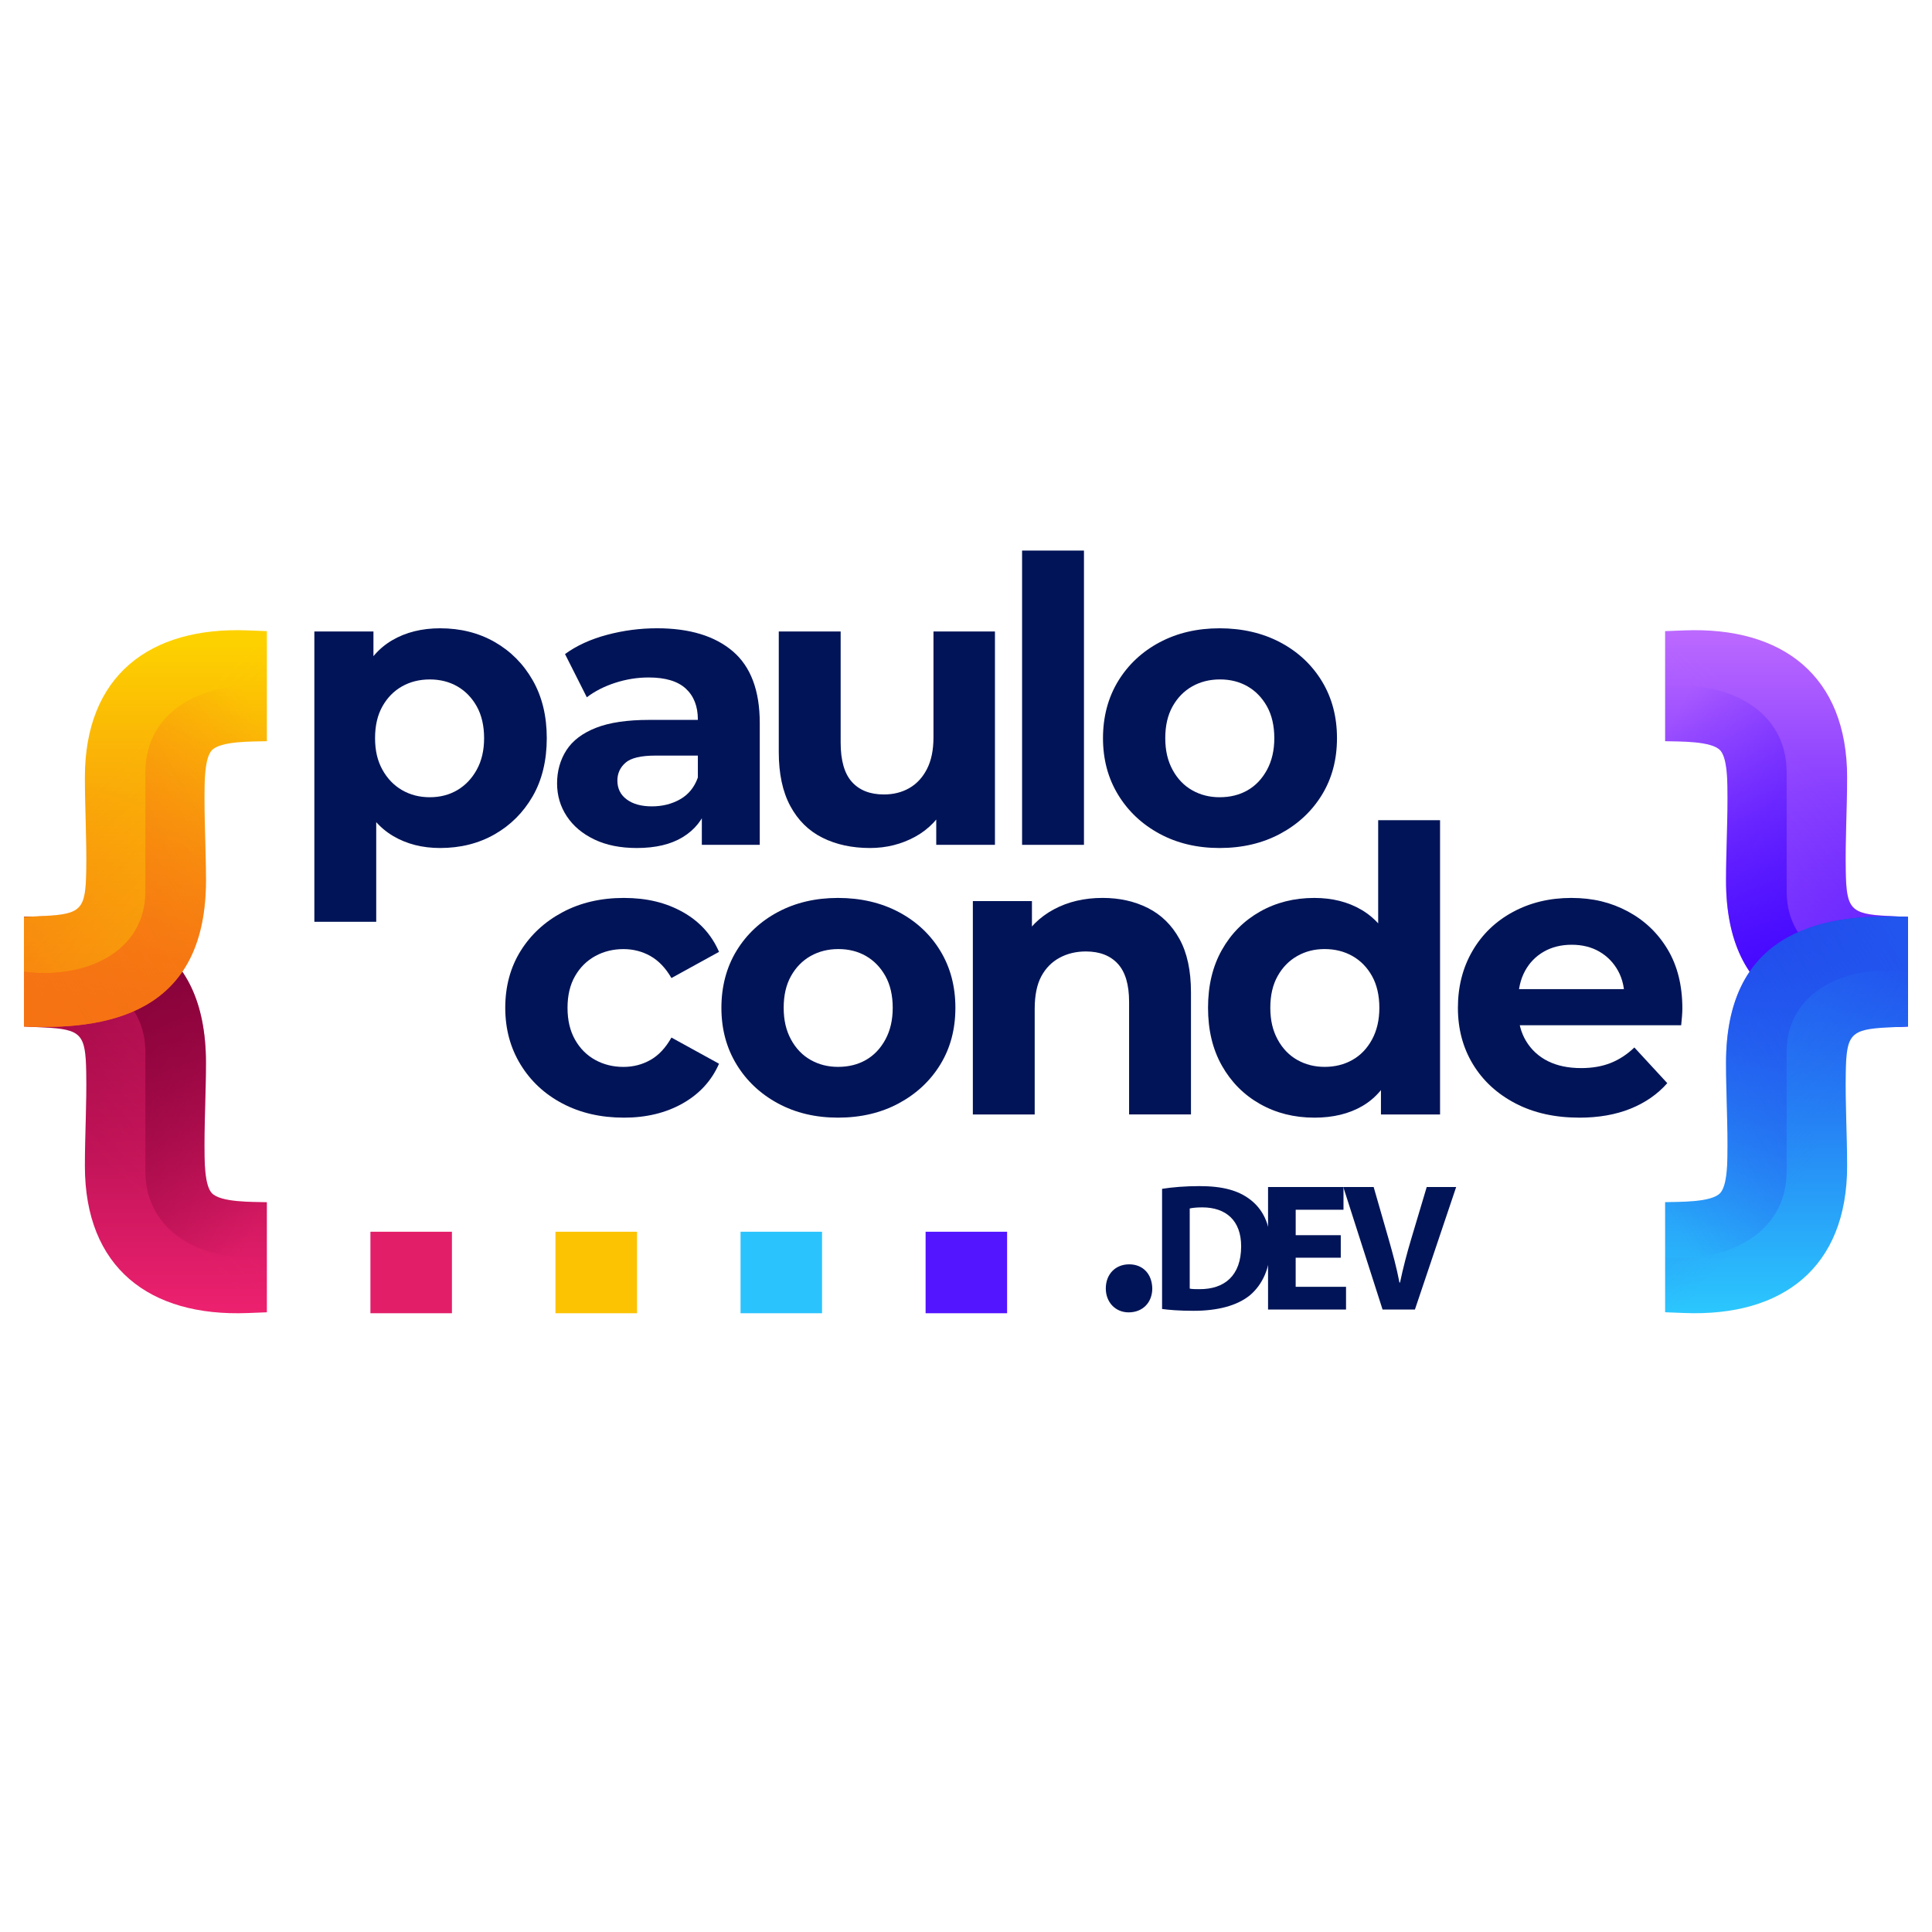
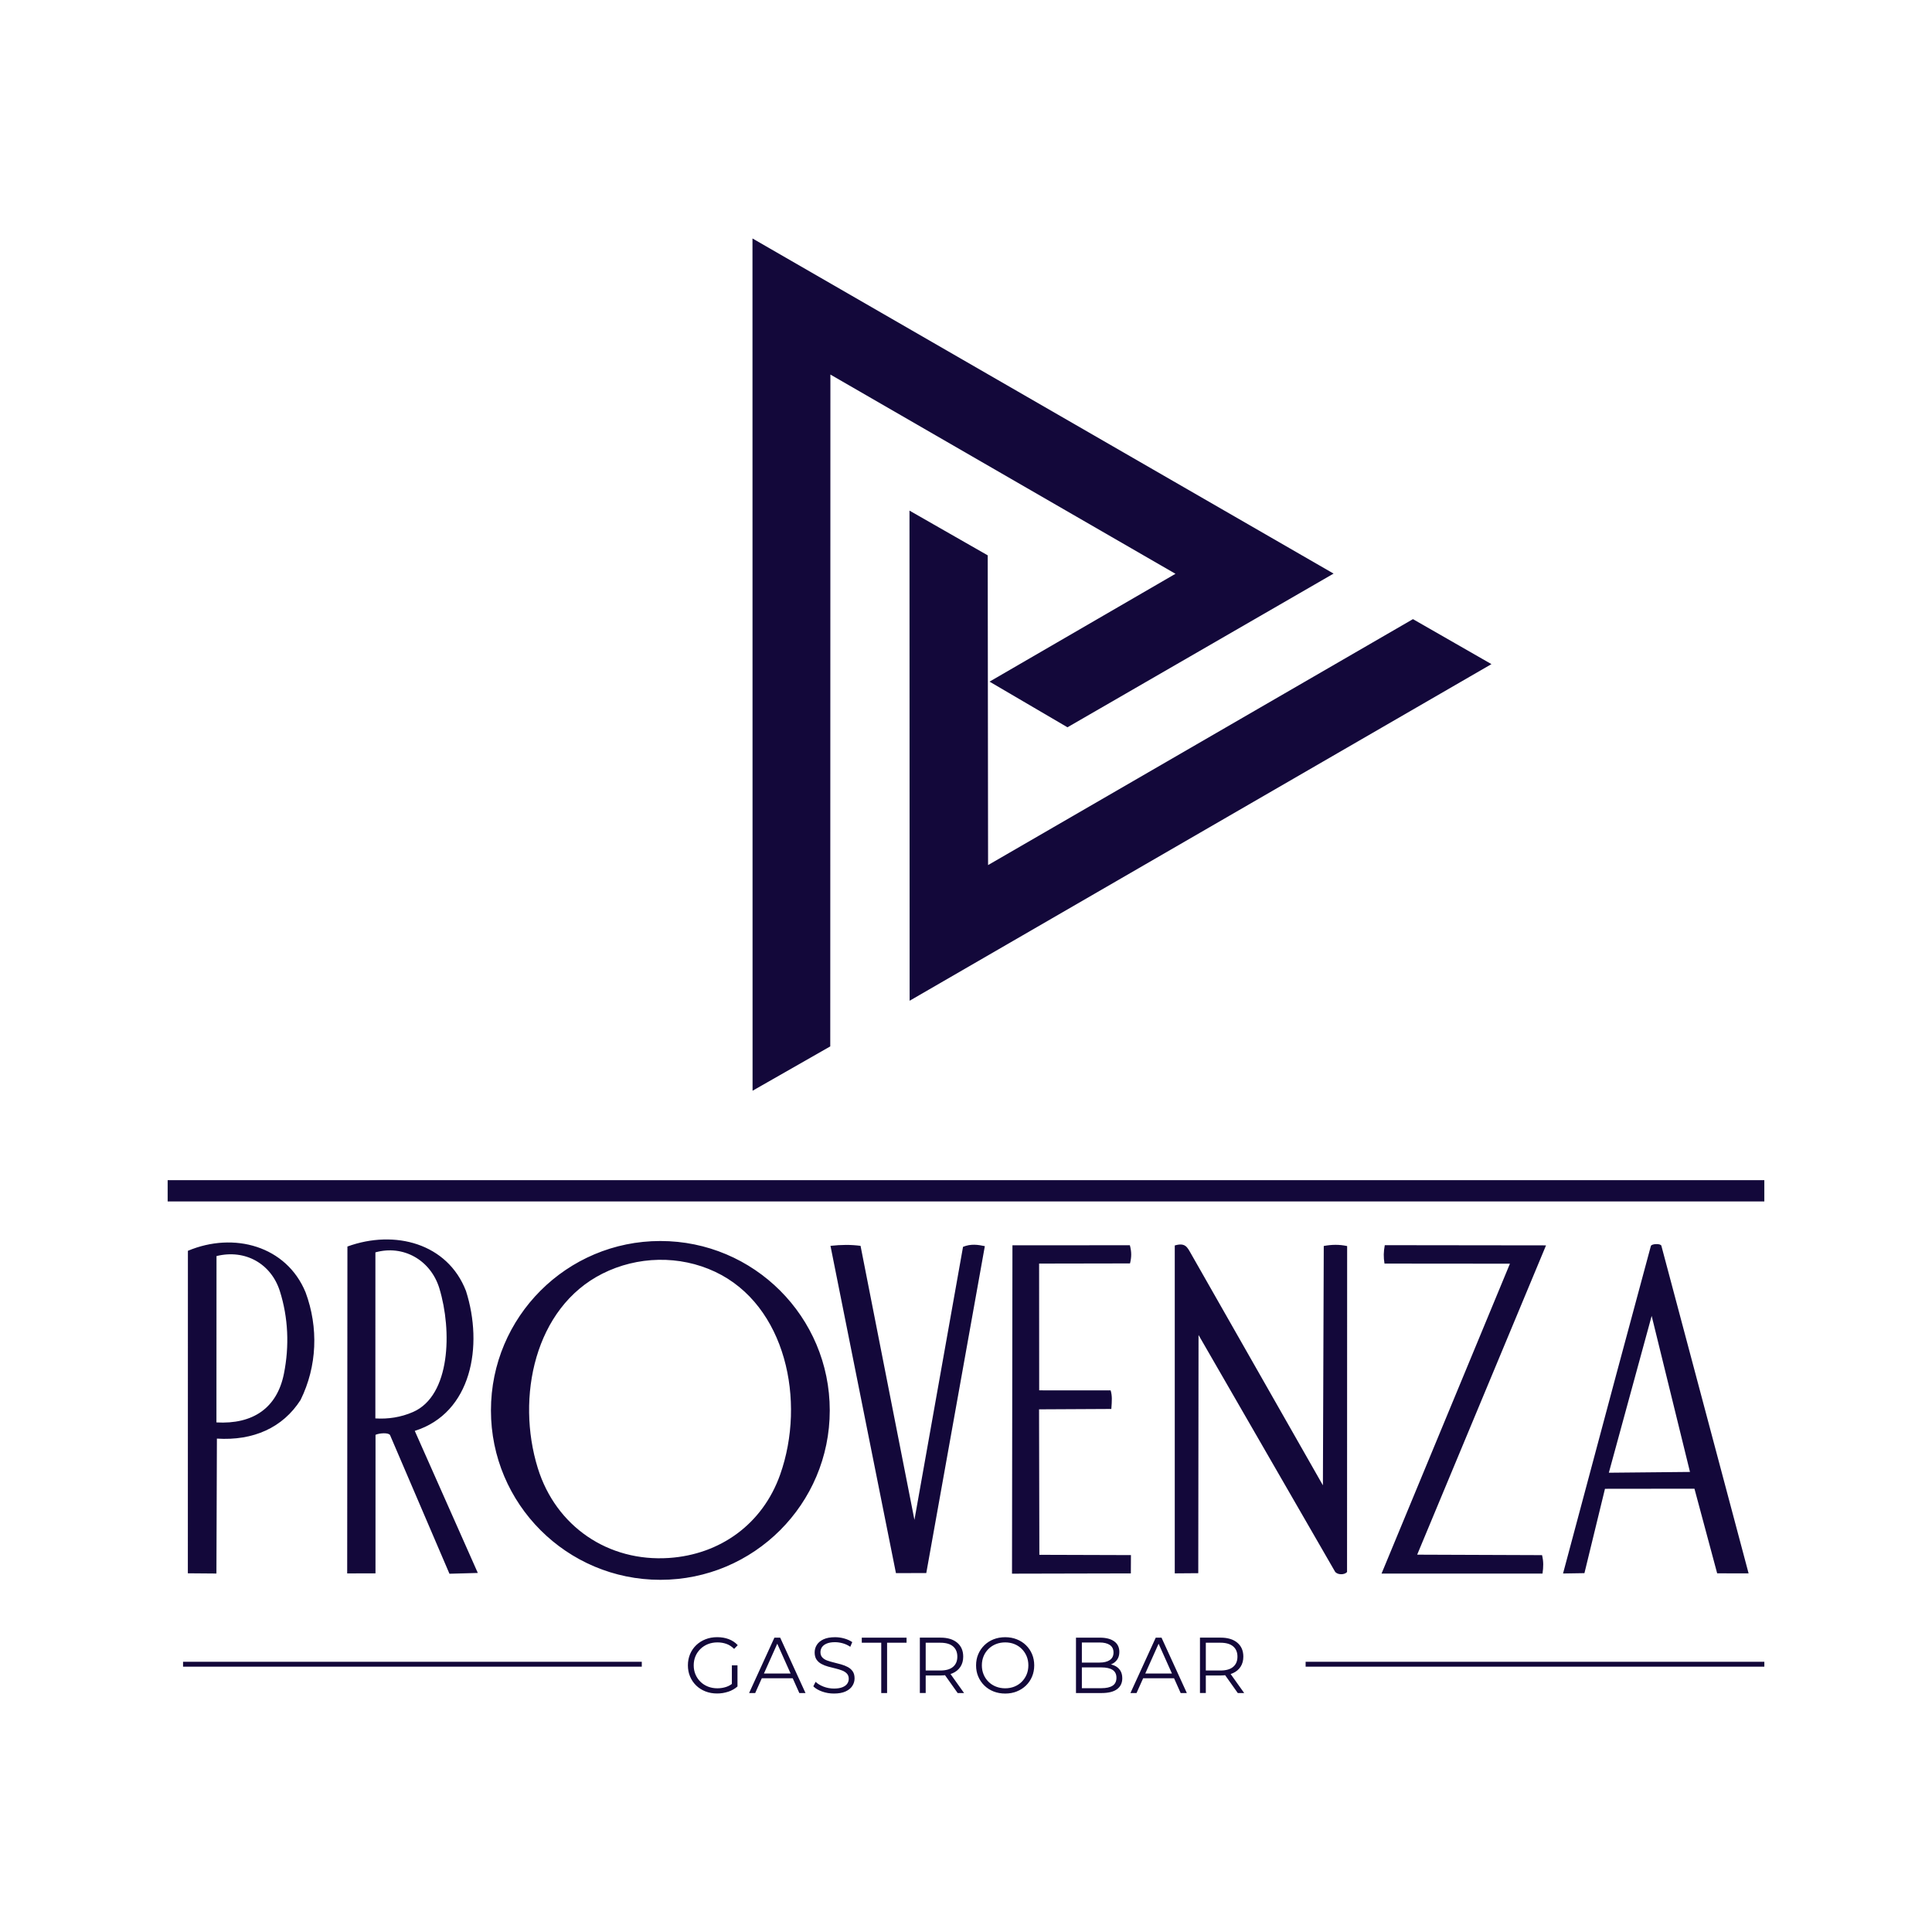
- <svg xmlns="http://www.w3.org/2000/svg" xmlns:xlink="http://www.w3.org/1999/xlink" id="Layer_1" data-name="Layer 1" viewBox="0 0 1080 1080">
+ <svg xmlns="http://www.w3.org/2000/svg" id="Layer_1" data-name="Layer 1" viewBox="0 0 1080 1080">
  <defs>
    <style>
      .cls-1 {
-         mask: url(#mask);
-       }
- 
-       .cls-2 {
-         fill: #f67313;
-       }
- 
-       .cls-2, .cls-3, .cls-4, .cls-5, .cls-6, .cls-7, .cls-8, .cls-9 {
-         fill-rule: evenodd;
-       }
- 
-       .cls-10 {
-         fill: #2bc3fd;
-       }
- 
-       .cls-11 {
-         fill: url(#linear-gradient-8);
-       }
- 
-       .cls-12 {
-         fill: url(#linear-gradient-7);
-       }
- 
-       .cls-13 {
-         fill: url(#linear-gradient-5);
-       }
- 
-       .cls-14 {
-         fill: url(#linear-gradient-6);
-       }
- 
-       .cls-15 {
-         fill: url(#linear-gradient-9);
-       }
- 
-       .cls-16 {
-         fill: url(#linear-gradient-4);
-       }
- 
-       .cls-17 {
-         fill: url(#linear-gradient-3);
-       }
- 
-       .cls-18 {
-         fill: url(#linear-gradient-2);
-       }
- 
-       .cls-19 {
-         fill: url(#linear-gradient);
-       }
- 
-       .cls-20 {
-         mask: url(#mask-2);
-       }
- 
-       .cls-21 {
-         mask: url(#mask-3);
-       }
- 
-       .cls-22 {
-         mask: url(#mask-4);
-       }
- 
-       .cls-23 {
-         mask: url(#mask-5);
-       }
- 
-       .cls-24 {
-         mask: url(#mask-7);
-       }
- 
-       .cls-25 {
-         mask: url(#mask-6);
-       }
- 
-       .cls-26 {
-         mask: url(#mask-1);
-       }
- 
-       .cls-3 {
-         fill: #830037;
-       }
- 
-       .cls-4 {
-         fill: #2684f5;
-       }
- 
-       .cls-27 {
-         clip-path: url(#clippath-1);
-       }
- 
-       .cls-28 {
-         clip-path: url(#clippath-3);
-       }
- 
-       .cls-29 {
-         clip-path: url(#clippath-2);
-       }
- 
-       .cls-30 {
-         fill: #fcc303;
-       }
- 
-       .cls-31 {
-         clip-rule: evenodd;
-         fill: none;
-       }
- 
-       .cls-32 {
-         fill: url(#linear-gradient-10);
-       }
- 
-       .cls-33 {
-         fill: url(#linear-gradient-11);
-       }
- 
-       .cls-34 {
-         fill: url(#linear-gradient-12);
-       }
- 
-       .cls-5 {
-         fill: #eb206e;
-       }
- 
-       .cls-35 {
-         fill: #e31e69;
-       }
- 
-       .cls-36 {
-         fill: #001457;
-       }
- 
-       .cls-6 {
-         fill: #25e;
-       }
- 
-       .cls-7 {
-         fill: #4004ff;
-       }
- 
-       .cls-8 {
-         fill: #b866ff;
-       }
- 
-       .cls-37 {
-         fill: #5314ff;
-       }
- 
-       .cls-38 {
-         clip-path: url(#clippath);
-       }
- 
-       .cls-9 {
-         fill: #fdd000;
+         fill: #13083a;
      }
    </style>
-     <clipPath id="clippath">
-       <path class="cls-31" d="M13.39,512.58v61.22l11.08.54c21.22,1.01,23.33,3.87,23.74,25.06.31,17.34-.76,34.99-.76,52.42,0,56.82,36.12,84.32,90.96,82.18l10.77-.42v-61.54c-7.82-.23-26.04.25-30.86-5.17-3.61-4.06-3.85-15.16-3.97-20.22-.31-17.33.78-34.99.78-52.42,0-69.46-47.42-84.28-101.74-81.65" />
-     </clipPath>
-     <linearGradient id="linear-gradient" x1="998.71" y1="586.36" x2="998.71" y2="366.56" gradientTransform="translate(1080 1100.66) rotate(-180)" gradientUnits="userSpaceOnUse">
-       <stop offset="0" stop-color="#820036" />
-       <stop offset="1" stop-color="#ed216f" />
-     </linearGradient>
-     <linearGradient id="linear-gradient-2" x1="740.9" y1="1001.93" x2="920.65" y2="822.18" gradientTransform="translate(983.99 1478.39) rotate(-180)" gradientUnits="userSpaceOnUse">
-       <stop offset="0" stop-color="#fff" />
-       <stop offset="1" stop-color="#000" />
-     </linearGradient>
-     <mask id="mask" x="13.39" y="542.42" width="135.79" height="191.69" maskUnits="userSpaceOnUse">
-       <rect class="cls-18" x="13.39" y="542.42" width="135.79" height="191.69" />
-     </mask>
-     <linearGradient id="linear-gradient-3" x1="993.4" y1="920.9" x2="821.92" y2="821.96" gradientTransform="translate(983.99 1476.31) rotate(-180)" xlink:href="#linear-gradient-2" />
-     <mask id="mask-1" x="13.39" y="512.29" width="135.79" height="190.9" maskUnits="userSpaceOnUse">
-       <rect class="cls-17" x="13.39" y="512.29" width="135.79" height="190.9" />
-     </mask>
-     <clipPath id="clippath-1">
-       <path class="cls-31" d="M13.39,573.8v-61.22l11.08-.54c21.22-1.01,23.33-3.88,23.74-25.05.31-17.34-.76-35-.76-52.42,0-56.83,36.12-84.33,90.96-82.18l10.77.42v61.53c-7.82.23-26.04-.25-30.86,5.17-3.61,4.05-3.85,15.16-3.97,20.2-.31,17.34.78,35,.78,52.42,0,69.47-47.42,84.29-101.74,81.65" />
-     </clipPath>
-     <linearGradient id="linear-gradient-4" x1="998.71" y1="526.59" x2="998.71" y2="742.19" gradientTransform="translate(1080 1100.66) rotate(-180)" gradientUnits="userSpaceOnUse">
-       <stop offset="0" stop-color="#f56b15" />
-       <stop offset="1" stop-color="#fdd100" />
-     </linearGradient>
-     <linearGradient id="linear-gradient-5" x1="740.86" y1="855.46" x2="920.61" y2="1035.06" gradientTransform="translate(983.99 1465.28) rotate(-180)" xlink:href="#linear-gradient-2" />
-     <mask id="mask-2" x="13.39" y="352.27" width="135.79" height="191.68" maskUnits="userSpaceOnUse">
-       <rect class="cls-13" x="13.39" y="352.27" width="135.79" height="191.68" />
-     </mask>
-     <linearGradient id="linear-gradient-6" x1="993.42" y1="936.44" x2="821.93" y2="1035.39" gradientTransform="translate(983.99 1467.41) rotate(-180)" xlink:href="#linear-gradient-2" />
-     <mask id="mask-3" x="13.39" y="383.18" width="135.79" height="190.91" maskUnits="userSpaceOnUse">
-       <rect class="cls-14" x="13.39" y="383.18" width="135.79" height="190.91" />
-     </mask>
-     <clipPath id="clippath-2">
-       <path class="cls-31" d="M1066.61,573.8v-61.22l-11.09-.54c-21.23-1.02-23.34-3.88-23.73-25.06-.33-17.34.77-35,.77-52.41,0-56.83-36.12-84.33-90.97-82.18l-10.78.42v61.53c7.81.23,26.05-.25,30.87,5.17,3.61,4.05,3.86,15.16,3.95,20.2.33,17.34-.77,35-.77,52.42,0,69.47,47.43,84.29,101.74,81.65" />
-     </clipPath>
-     <linearGradient id="linear-gradient-7" x1="81.29" y1="526.45" x2="81.29" y2="747.71" gradientTransform="translate(1080 1100.66) rotate(-180)" gradientUnits="userSpaceOnUse">
-       <stop offset="0" stop-color="#3a00ff" />
-       <stop offset="1" stop-color="#bc69ff" />
-     </linearGradient>
-     <linearGradient id="linear-gradient-8" x1="219.24" y1="855.45" x2="39.47" y2="1035.07" gradientTransform="translate(1056.09 1465.28) rotate(-180)" xlink:href="#linear-gradient-2" />
-     <mask id="mask-4" x="930.81" y="352.26" width="135.79" height="191.69" maskUnits="userSpaceOnUse">
-       <rect class="cls-11" x="930.81" y="352.26" width="135.79" height="191.68" />
-     </mask>
-     <linearGradient id="linear-gradient-9" x1="-33.32" y1="936.45" x2="138.18" y2="1035.4" gradientTransform="translate(1056.09 1467.41) rotate(-180)" xlink:href="#linear-gradient-2" />
-     <mask id="mask-5" x="930.81" y="383.17" width="135.79" height="190.91" maskUnits="userSpaceOnUse">
-       <rect class="cls-15" x="930.81" y="383.18" width="135.79" height="190.91" />
-     </mask>
-     <clipPath id="clippath-3">
-       <path class="cls-31" d="M1066.61,512.58v61.22l-11.09.53c-21.23,1.01-23.34,3.88-23.73,25.06-.33,17.34.77,35,.77,52.42,0,56.82-36.12,84.32-90.97,82.17l-10.78-.42v-61.55c7.81-.23,26.05.26,30.87-5.16,3.61-4.06,3.86-15.17,3.95-20.22.33-17.34-.77-34.99-.77-52.42,0-69.46,47.43-84.3,101.74-81.65" />
-     </clipPath>
-     <linearGradient id="linear-gradient-10" x1="81.29" y1="613.64" x2="81.29" y2="350.17" gradientTransform="translate(1080 1100.66) rotate(-180)" gradientUnits="userSpaceOnUse">
-       <stop offset="0" stop-color="#1e27e8" />
-       <stop offset="1" stop-color="#2cd2ff" />
-     </linearGradient>
-     <linearGradient id="linear-gradient-11" x1="-33.32" y1="920.91" x2="138.17" y2="821.96" gradientTransform="translate(1056.09 1476.31) rotate(-180)" xlink:href="#linear-gradient-2" />
-     <mask id="mask-6" x="930.81" y="512.28" width="135.79" height="190.91" maskUnits="userSpaceOnUse">
-       <rect class="cls-33" x="930.81" y="512.28" width="135.79" height="190.91" />
-     </mask>
-     <linearGradient id="linear-gradient-12" x1="219.19" y1="1001.93" x2="39.43" y2="822.18" gradientTransform="translate(1056.09 1478.39) rotate(-180)" xlink:href="#linear-gradient-2" />
-     <mask id="mask-7" x="930.81" y="542.42" width="135.79" height="191.69" maskUnits="userSpaceOnUse">
-       <rect class="cls-34" x="930.81" y="542.42" width="135.79" height="191.69" />
-     </mask>
  </defs>
-   <g>
-     <path class="cls-36" d="M175.73,515.28v-162.29h33.03v24.39l-.67,35.47,2.22,35.25v67.18h-34.59ZM246.01,474.04c-9.9,0-18.62-2.22-26.16-6.65-7.54-4.43-13.41-11.2-17.62-20.29s-6.32-20.58-6.32-34.47,2-25.57,5.99-34.59c3.99-9.01,9.79-15.74,17.4-20.17,7.61-4.43,16.52-6.65,26.72-6.65,11.38,0,21.54,2.55,30.48,7.65,8.94,5.1,16.04,12.23,21.28,21.39,5.24,9.17,7.87,19.95,7.87,32.37s-2.63,23.39-7.87,32.48c-5.25,9.09-12.34,16.18-21.28,21.28-8.94,5.1-19.1,7.65-30.48,7.65ZM240.25,445.66c5.76,0,10.9-1.33,15.41-3.99,4.51-2.66,8.13-6.46,10.86-11.42,2.73-4.95,4.1-10.83,4.1-17.62s-1.37-12.86-4.1-17.74c-2.74-4.88-6.36-8.61-10.86-11.2-4.51-2.58-9.64-3.88-15.41-3.88s-10.94,1.3-15.52,3.88c-4.58,2.59-8.24,6.32-10.97,11.2-2.74,4.88-4.1,10.79-4.1,17.74s1.36,12.67,4.1,17.62c2.73,4.95,6.39,8.76,10.97,11.42,4.58,2.66,9.75,3.99,15.52,3.99Z" />
-     <path class="cls-36" d="M355.97,474.04c-9.17,0-17.07-1.59-23.72-4.77-6.65-3.18-11.79-7.5-15.41-12.97-3.62-5.47-5.43-11.6-5.43-18.4s1.74-13.12,5.21-18.51c3.47-5.39,8.98-9.57,16.52-12.53,7.54-2.96,17.44-4.43,29.71-4.43h31.48v19.95h-27.93c-8.13,0-13.71,1.33-16.74,3.99-3.03,2.66-4.54,5.99-4.54,9.98,0,4.43,1.74,7.95,5.21,10.53,3.47,2.59,8.16,3.88,14.08,3.88s11.2-1.33,15.85-3.99c4.66-2.66,7.94-6.72,9.87-12.19l5.32,16.18c-2.52,7.39-7.09,13.12-13.75,17.18-6.65,4.07-15.22,6.1-25.72,6.1ZM392.33,472.27v-23.28l-2.22-5.1v-41.68c0-7.39-2.26-13.15-6.76-17.29-4.51-4.14-11.42-6.21-20.73-6.21-6.36,0-12.6,1-18.73,2.99-6.13,2-11.42,4.69-15.85,8.09l-12.19-24.17c6.5-4.73,14.33-8.31,23.5-10.75,9.16-2.44,18.47-3.66,27.93-3.66,18.18,0,32.29,4.29,42.35,12.86,10.05,8.57,15.08,21.95,15.08,40.13v68.06h-32.37Z" />
-     <path class="cls-36" d="M486.33,474.04c-10.05,0-18.92-1.92-26.6-5.76-7.69-3.84-13.67-9.75-17.96-17.74-4.29-7.98-6.43-18.03-6.43-30.15v-67.4h34.59v62.08c0,10.05,2.11,17.4,6.32,22.06,4.21,4.66,10.16,6.98,17.85,6.98,5.32,0,10.05-1.18,14.19-3.55,4.14-2.36,7.43-5.91,9.87-10.64,2.44-4.73,3.66-10.64,3.66-17.74v-59.19h34.36v119.28h-32.81v-33.03l5.99,9.75c-4.14,8.28-10.05,14.52-17.74,18.73-7.69,4.21-16.11,6.32-25.27,6.32Z" />
-     <path class="cls-36" d="M571.35,472.27v-164.5h34.59v164.5h-34.59Z" />
-     <path class="cls-36" d="M681.76,474.04c-12.56,0-23.76-2.66-33.59-7.98-9.83-5.32-17.55-12.6-23.17-21.84-5.62-9.24-8.42-19.77-8.42-31.59s2.81-22.58,8.42-31.81c5.62-9.23,13.34-16.48,23.17-21.73,9.83-5.24,21.02-7.87,33.59-7.87s24.02,2.63,33.92,7.87c9.9,5.25,17.66,12.49,23.28,21.73,5.62,9.24,8.42,19.84,8.42,31.81s-2.81,22.54-8.42,31.7c-5.62,9.17-13.38,16.41-23.28,21.73-9.9,5.32-21.21,7.98-33.92,7.98ZM681.76,445.66c5.91,0,11.12-1.29,15.63-3.88,4.51-2.58,8.13-6.39,10.86-11.42,2.73-5.02,4.1-10.94,4.1-17.74s-1.37-12.86-4.1-17.74c-2.74-4.88-6.36-8.61-10.86-11.2-4.51-2.58-9.64-3.88-15.41-3.88s-10.94,1.3-15.52,3.88c-4.58,2.59-8.24,6.32-10.97,11.2-2.74,4.88-4.1,10.79-4.1,17.74s1.36,12.71,4.1,17.74c2.73,5.03,6.39,8.83,10.97,11.42,4.58,2.59,9.68,3.88,15.3,3.88Z" />
-   </g>
-   <g>
-     <path class="cls-36" d="M348.73,624.77c-12.86,0-24.28-2.62-34.25-7.87-9.98-5.24-17.81-12.53-23.5-21.84-5.69-9.31-8.54-19.88-8.54-31.7s2.84-22.54,8.54-31.7c5.69-9.16,13.52-16.41,23.5-21.73s21.39-7.98,34.25-7.98,23.54,2.63,32.92,7.87c9.38,5.25,16.15,12.68,20.29,22.28l-26.6,14.63c-3.25-5.62-7.17-9.72-11.75-12.3-4.58-2.58-9.61-3.88-15.08-3.88-5.76,0-11.01,1.3-15.74,3.88-4.73,2.59-8.5,6.32-11.31,11.2-2.81,4.88-4.21,10.79-4.21,17.74s1.4,12.9,4.21,17.85c2.81,4.95,6.58,8.72,11.31,11.31,4.73,2.59,9.98,3.88,15.74,3.88,5.47,0,10.49-1.29,15.08-3.88,4.58-2.58,8.5-6.76,11.75-12.53l26.6,14.63c-4.14,9.46-10.9,16.85-20.29,22.17-9.39,5.32-20.36,7.98-32.92,7.98Z" />
-     <path class="cls-36" d="M468.45,624.77c-12.56,0-23.76-2.66-33.59-7.98-9.83-5.32-17.55-12.6-23.17-21.84-5.62-9.24-8.42-19.77-8.42-31.59s2.81-22.58,8.42-31.81c5.62-9.23,13.34-16.48,23.17-21.73,9.83-5.24,21.02-7.87,33.59-7.87s24.02,2.63,33.92,7.87c9.9,5.25,17.66,12.49,23.28,21.73,5.62,9.24,8.42,19.84,8.42,31.81s-2.81,22.54-8.42,31.7c-5.62,9.17-13.38,16.41-23.28,21.73-9.9,5.32-21.21,7.98-33.92,7.98ZM468.45,596.39c5.91,0,11.12-1.29,15.63-3.88,4.51-2.58,8.13-6.39,10.86-11.42,2.73-5.02,4.1-10.94,4.1-17.74s-1.37-12.86-4.1-17.74c-2.74-4.88-6.36-8.61-10.86-11.2-4.51-2.58-9.64-3.88-15.41-3.88s-10.94,1.3-15.52,3.88c-4.58,2.59-8.24,6.32-10.97,11.2-2.74,4.88-4.1,10.79-4.1,17.74s1.36,12.71,4.1,17.74c2.73,5.03,6.39,8.83,10.97,11.42,4.58,2.59,9.68,3.88,15.3,3.88Z" />
-     <path class="cls-36" d="M543.83,623v-119.28h33.03v33.03l-6.21-9.98c4.29-7.98,10.42-14.11,18.4-18.4,7.98-4.29,17.07-6.43,27.27-6.43,9.46,0,17.92,1.88,25.38,5.65,7.46,3.77,13.34,9.53,17.63,17.29,4.29,7.76,6.43,17.7,6.43,29.82v68.28h-34.59v-62.96c0-9.61-2.11-16.7-6.32-21.28-4.21-4.58-10.16-6.87-17.85-6.87-5.47,0-10.39,1.19-14.74,3.55-4.36,2.37-7.76,5.84-10.2,10.42-2.44,4.58-3.66,10.64-3.66,18.18v58.97h-34.59Z" />
-     <path class="cls-36" d="M734.71,624.77c-11.23,0-21.36-2.55-30.37-7.65-9.02-5.1-16.11-12.23-21.28-21.39-5.18-9.16-7.76-19.95-7.76-32.37s2.58-23.2,7.76-32.37c5.17-9.16,12.27-16.29,21.28-21.39,9.01-5.1,19.14-7.65,30.37-7.65,10.05,0,18.84,2.22,26.38,6.65,7.54,4.43,13.38,11.16,17.51,20.17,4.14,9.02,6.21,20.55,6.21,34.59s-2,25.42-5.99,34.59c-3.99,9.17-9.72,15.93-17.18,20.29-7.46,4.36-16.44,6.54-26.94,6.54ZM740.48,596.39c5.76,0,10.94-1.29,15.52-3.88,4.58-2.58,8.24-6.39,10.97-11.42,2.73-5.02,4.1-10.94,4.1-17.74s-1.37-12.86-4.1-17.74c-2.74-4.88-6.39-8.61-10.97-11.2-4.58-2.58-9.75-3.88-15.52-3.88s-10.72,1.3-15.3,3.88c-4.58,2.59-8.24,6.32-10.97,11.2-2.74,4.88-4.1,10.79-4.1,17.74s1.36,12.71,4.1,17.74c2.73,5.03,6.39,8.83,10.97,11.42,4.58,2.59,9.68,3.88,15.3,3.88ZM771.96,623v-24.39l.67-35.47-2.22-35.25v-69.39h34.59v164.5h-33.03Z" />
-     <path class="cls-36" d="M882.81,624.77c-13.6,0-25.5-2.66-35.69-7.98s-18.11-12.6-23.72-21.84c-5.62-9.24-8.42-19.77-8.42-31.59s2.7-22.39,8.09-31.7c5.39-9.31,12.93-16.59,22.61-21.84,9.68-5.24,20.58-7.87,32.7-7.87s22.21,2.52,31.59,7.54c9.38,5.03,16.81,12.12,22.28,21.28,5.47,9.17,8.2,20.17,8.2,33.03,0,1.33-.08,2.85-.22,4.54-.15,1.7-.3,3.29-.44,4.77h-96.88v-20.17h78.7l-13.52,5.99c.15-6.21-1.04-11.6-3.55-16.18-2.52-4.58-5.99-8.17-10.42-10.75-4.43-2.58-9.61-3.88-15.52-3.88s-11.12,1.3-15.63,3.88c-4.51,2.59-8.02,6.21-10.53,10.86-2.51,4.66-3.77,10.16-3.77,16.52v5.32c0,6.65,1.48,12.42,4.43,17.29,2.96,4.88,7.02,8.61,12.19,11.2,5.17,2.59,11.38,3.88,18.62,3.88,6.21,0,11.71-.96,16.52-2.88,4.8-1.92,9.2-4.8,13.19-8.65l18.4,19.95c-5.47,6.21-12.34,10.97-20.62,14.3-8.28,3.33-17.81,4.99-28.6,4.99Z" />
-   </g>
-   <g class="cls-38">
-     <rect class="cls-19" x="13.39" y="509.94" width="135.79" height="226.19" />
-   </g>
-   <g class="cls-1">
-     <path class="cls-5" d="M13.39,543.19c33.49-4.46,67.88,10.51,67.88,44.77v66.73c0,35.56,34.3,51.29,67.91,48.1v30.77l-10.77.42c-54.85,2.15-90.96-25.35-90.96-82.18,0-17.43,1.08-35.07.76-52.42-.41-21.19-2.52-24.05-23.74-25.06l-11.08-.54v-30.61Z" />
-   </g>
-   <g class="cls-26">
-     <path class="cls-3" d="M13.39,512.58v30.61c33.49-4.46,67.88,10.51,67.88,44.77v66.73c0,35.56,34.3,51.29,67.91,48.1v-30.77c-7.82-.23-26.04.25-30.86-5.17-3.61-4.06-3.85-15.16-3.97-20.22-.31-17.33.78-34.99.78-52.42,0-69.46-47.42-84.28-101.74-81.65" />
-   </g>
-   <g class="cls-27">
-     <rect class="cls-16" x="13.39" y="350.23" width="135.79" height="226.2" />
-   </g>
-   <g class="cls-20">
-     <path class="cls-9" d="M13.39,543.18c33.49,4.46,67.88-10.51,67.88-44.77v-66.73c0-35.55,34.3-51.28,67.91-48.09v-30.77l-10.77-.42c-54.85-2.15-90.96,25.35-90.96,82.18,0,17.43,1.08,35.08.76,52.42-.41,21.17-2.52,24.04-23.74,25.05l-11.08.54v30.6Z" />
-   </g>
-   <g class="cls-21">
-     <path class="cls-2" d="M13.39,573.8v-30.62c33.49,4.46,67.88-10.51,67.88-44.77v-66.73c0-35.55,34.3-51.28,67.91-48.09v30.76c-7.82.23-26.04-.25-30.86,5.17-3.61,4.05-3.85,15.16-3.97,20.2-.31,17.34.78,35,.78,52.42,0,69.47-47.42,84.29-101.74,81.65" />
-   </g>
-   <g class="cls-29">
-     <rect class="cls-12" x="930.81" y="350.23" width="135.79" height="226.2" />
-   </g>
-   <g class="cls-22">
-     <path class="cls-8" d="M1066.61,543.18c-33.49,4.46-67.87-10.51-67.87-44.77v-66.73c0-35.55-34.31-51.29-67.92-48.1v-30.76l10.78-.42c54.85-2.15,90.97,25.35,90.97,82.18,0,17.41-1.1,35.07-.77,52.41.4,21.18,2.5,24.04,23.73,25.06l11.09.54v30.6Z" />
-   </g>
-   <g class="cls-23">
-     <path class="cls-7" d="M1066.61,573.8v-30.62c-33.49,4.46-67.87-10.51-67.87-44.77v-66.73c0-35.55-34.31-51.29-67.92-48.1v30.77c7.81.23,26.05-.25,30.87,5.17,3.61,4.05,3.86,15.16,3.95,20.2.33,17.34-.77,35-.77,52.42,0,69.47,47.43,84.29,101.74,81.65" />
-   </g>
-   <g class="cls-28">
-     <rect class="cls-32" x="930.81" y="509.93" width="135.79" height="226.21" />
-   </g>
-   <g class="cls-25">
-     <path class="cls-6" d="M1066.61,512.58v30.6c-33.49-4.45-67.87,10.52-67.87,44.78v66.73c0,35.56-34.31,51.28-67.92,48.1v-30.77c7.81-.23,26.05.26,30.87-5.16,3.61-4.06,3.86-15.17,3.95-20.22.33-17.34-.77-34.99-.77-52.42,0-69.46,47.43-84.3,101.74-81.65" />
-   </g>
-   <g class="cls-24">
-     <path class="cls-4" d="M1066.61,543.18c-33.49-4.45-67.87,10.52-67.87,44.78v66.73c0,35.56-34.31,51.28-67.92,48.1v30.77l10.78.42c54.85,2.15,90.97-25.35,90.97-82.17,0-17.43-1.1-35.08-.77-52.42.4-21.18,2.5-24.05,23.73-25.06l11.09-.53v-30.62Z" />
-   </g>
-   <g>
-     <rect class="cls-37" x="517.42" y="688.55" width="45.56" height="45.56" />
-     <rect class="cls-10" x="413.97" y="688.55" width="45.56" height="45.56" />
-     <rect class="cls-30" x="310.51" y="688.55" width="45.58" height="45.56" />
-     <rect class="cls-35" x="207.07" y="688.55" width="45.56" height="45.56" />
-   </g>
-   <g>
-     <path class="cls-36" d="M618.15,720.27c0-7.98,5.37-13.5,13.06-13.5s12.77,5.37,12.92,13.5c0,7.69-5.23,13.35-13.21,13.35-7.4,0-12.77-5.66-12.77-13.35Z" />
-     <path class="cls-36" d="M649.61,664.56c5.69-.91,13.11-1.52,20.83-1.52,13.11,0,21.64,2.44,28.15,7.32,7.11,5.28,11.58,13.72,11.58,25.81,0,13.11-4.78,22.15-11.28,27.74-7.21,6-18.29,8.84-31.7,8.84-8.03,0-13.82-.51-17.58-1.02v-67.16ZM665.05,720.34c1.32.31,3.56.31,5.39.31,14.12.1,23.37-7.62,23.37-23.98,0-14.23-8.33-21.74-21.74-21.74-3.35,0-5.69.31-7.01.61v44.81Z" />
-     <path class="cls-36" d="M749.49,703.07h-25.2v16.26h28.15v12.7h-43.59v-68.48h42.17v12.7h-26.72v14.23h25.2v12.6Z" />
-     <path class="cls-36" d="M772.86,732.02l-21.95-68.48h16.97l8.33,28.96c2.34,8.23,4.47,15.95,6.1,24.49h.3c1.73-8.23,3.86-16.36,6.2-24.18l8.74-29.26h16.46l-23.06,68.48h-18.09Z" />
-   </g>
+   <path class="cls-1" d="M657.1,320.76l-192.9-111.38-.08,375.56-43.43,24.79-.05-476.43,324.84,187.34-148.76,85.92-43.56-25.52,103.93-60.28ZM552.34,483.59l-.2-173.15-43.73-25,.08,273.98,325.24-188.17-43.88-25.15-237.52,137.49Z" />
+   <path class="cls-1" d="M93.72,659.71h892.55v11.91H93.72v-11.91ZM753.07,696.56c-4.49-.97-8.66-.86-13.08-.05l-.48,133.79-73.77-129.54c-2.07-3.63-3.17-6.25-9.04-4.54v183.3s13.14-.1,13.14-.1l.15-133.15,76.24,132.17c1.16,2.01,5.45,2.07,6.78.29l.05-182.17ZM511.17,849.59l-30.12-153.16c-5.68-.72-10.62-.65-16.81,0l36.6,182.96,16.96-.05,32.73-182.74c-3.86-.8-7.75-1.42-12.19.39l-27.16,152.61ZM862.02,869.33l-69.81-.26,72.03-172.9-90.14-.11c-.69,3.82-.76,6.55-.16,10.29l70.12.06-71.77,173.24h89.98c.53-3.74.63-6.75-.26-10.32ZM620.86,777.23l-39.95-.02-.04-70.86,50.81-.09c.9-3.59.92-6.45-.08-10.16l-65.64.03-.24,183.56,66.43-.15.05-10.23-51.19-.16-.17-81.32,40.4-.21c.35-4.61.53-7.4-.39-10.38ZM102.33,931.69h256.43v-2.74H102.33v2.74ZM729.85,931.69h256.43v-2.74h-256.43v2.74ZM369.14,693.73c-52.3,0-94.7,42.4-94.7,94.7s42.4,94.7,94.7,94.7,94.7-42.4,94.7-94.7-42.4-94.7-94.7-94.7ZM436.11,824.31c-9.85,27.81-33.69,44.68-62.11,46.6-33.96,2.29-63.26-17.59-73.38-50.26-12.23-39.5-1.74-89.58,36.09-108.65,19.58-9.87,43.11-10.45,63.06-1.06,39.48,18.58,50.89,72.26,36.34,113.37ZM267.1,879.28l-35.24-79.41c31.75-9.98,38.46-47.47,28.62-78.23-10.28-26.57-39.75-34.47-66.27-24.83l-.13,182.74,15.82-.04.02-77.43c2.08-.98,7.23-1.36,8.11.13l33.22,77.52,15.85-.44ZM245.63,720.28c7.14,23.52,6.24,59.87-14.73,69.03-6.88,3.01-14.02,4.03-21.07,3.59l.02-92.82c15.61-4.36,30.96,4.3,35.79,20.2ZM959.89,879.5l17.59.03-48.76-183.13c-.37-1.39-5.53-1.17-5.88.13l-19.44,72.19-29.65,110.87,11.96-.19,11.48-47.15,50.02-.06,12.7,47.32ZM944.72,822.82l-45.37.44,23.94-87.66,21.42,87.22ZM168.03,782.56c9.27-18.83,10.07-40.45,2.8-60.11-10.67-25.99-40.14-34.03-65.79-23.24l-.03,180.27,15.97.13.27-75.42c20.32,1.28,36.84-6.07,46.78-21.62ZM158.72,767.89c-3.86,19.31-17.44,28.39-37.73,27.25l.04-92.99c16.13-3.98,30.59,4.34,35.42,19.62,4.69,14.83,5.36,30.66,2.27,46.12ZM407.08,945.69c1.97-.66,3.7-1.64,5.17-2.94l-1.86-2.48c-1.33,1.27-2.78,2.17-4.36,2.7-1.58.53-3.25.8-5.02.8-1.89,0-3.63-.32-5.24-.95-1.61-.63-3.01-1.53-4.2-2.7-1.19-1.16-2.12-2.53-2.79-4.09-.66-1.56-.99-3.26-.99-5.09s.33-3.56.99-5.11c.66-1.55,1.59-2.9,2.79-4.07,1.19-1.16,2.59-2.06,4.2-2.7,1.61-.63,3.37-.95,5.28-.95,1.8,0,3.48.28,5.04.84,1.56.56,2.99,1.49,4.29,2.79l2.03-2.08c-1.39-1.5-3.06-2.62-5.02-3.36-1.96-.74-4.12-1.11-6.48-1.11s-4.53.39-6.52,1.17-3.72,1.88-5.2,3.29c-1.47,1.41-2.62,3.08-3.43,5-.81,1.92-1.22,4.01-1.22,6.28s.4,4.36,1.22,6.28c.81,1.92,1.95,3.58,3.41,5,1.46,1.42,3.18,2.51,5.17,3.29,1.99.78,4.16,1.17,6.52,1.17,2.15,0,4.22-.33,6.19-.99ZM412.26,930.94h-3.14v11.41l3.14.4v-11.81ZM422.16,946.42l13-29.06h-1.33l13,29.06h3.45l-14.15-30.96h-3.23l-14.15,30.96h3.41ZM444.28,938.15l-.97-2.65h-18l-.97,2.65h19.95ZM472.69,945.52c1.69-.78,2.96-1.81,3.78-3.1.83-1.28,1.24-2.68,1.24-4.18,0-1.62-.35-2.93-1.04-3.94-.69-1-1.61-1.81-2.74-2.41-1.14-.6-2.37-1.1-3.72-1.48-1.34-.38-2.69-.74-4.05-1.06-1.36-.32-2.6-.69-3.74-1.1-1.14-.41-2.05-.99-2.74-1.73-.69-.74-1.04-1.71-1.04-2.92,0-1.06.29-2.01.86-2.85.58-.84,1.47-1.51,2.68-2.01,1.21-.5,2.74-.75,4.6-.75,1.39,0,2.82.21,4.31.62,1.49.41,2.9,1.06,4.22,1.95l1.11-2.61c-1.24-.85-2.71-1.53-4.42-2.01-1.71-.49-3.44-.73-5.18-.73-2.62,0-4.78.39-6.46,1.17s-2.93,1.81-3.74,3.1c-.81,1.28-1.22,2.69-1.22,4.22,0,1.65.35,2.98,1.04,4,.69,1.02,1.61,1.84,2.74,2.45,1.14.62,2.38,1.11,3.74,1.48,1.36.37,2.71.71,4.07,1.04,1.36.32,2.59.7,3.71,1.13,1.12.43,2.03,1.01,2.72,1.75.69.74,1.04,1.71,1.04,2.92,0,1-.29,1.92-.86,2.74-.57.83-1.47,1.48-2.7,1.97s-2.81.73-4.75.73-3.97-.36-5.82-1.08c-1.84-.72-3.31-1.61-4.4-2.68l-1.28,2.52c1.15,1.18,2.78,2.14,4.89,2.9s4.31,1.13,6.61,1.13c2.65,0,4.83-.39,6.52-1.17ZM495.89,946.42v-28.13h10.88v-2.83h-25.03v2.83h10.88v28.13h3.27ZM517.47,946.42v-11.32l-1.46,1.5h9.77c2.62,0,4.88-.42,6.77-1.26,1.89-.84,3.34-2.05,4.36-3.63,1.02-1.58,1.53-3.46,1.53-5.64,0-3.33-1.13-5.93-3.38-7.81-2.26-1.87-5.34-2.81-9.27-2.81h-11.59v30.96h3.27ZM517.47,916.75l-1.46,1.55h9.68c3.1,0,5.45.68,7.05,2.03,1.61,1.36,2.41,3.27,2.41,5.75s-.8,4.35-2.41,5.71c-1.61,1.36-3.96,2.03-7.05,2.03h-9.68l1.46,1.55v-18.62ZM538.92,946.42l-8-11.23h-3.54l7.96,11.23h3.58ZM568.37,945.52c1.98-.78,3.69-1.88,5.15-3.29,1.46-1.41,2.59-3.08,3.4-5s1.22-4.01,1.22-6.28-.41-4.36-1.22-6.28c-.81-1.92-1.95-3.58-3.4-5-1.46-1.42-3.18-2.51-5.15-3.29s-4.13-1.17-6.46-1.17-4.52.39-6.5,1.17-3.69,1.89-5.15,3.32c-1.46,1.43-2.6,3.1-3.41,5s-1.22,3.99-1.22,6.26.4,4.36,1.22,6.26,1.95,3.57,3.41,5,3.18,2.54,5.17,3.32c1.99.78,4.15,1.17,6.48,1.17s4.48-.39,6.46-1.17ZM556.74,942.82c-1.59-.63-2.98-1.53-4.16-2.7-1.18-1.16-2.09-2.53-2.74-4.09-.65-1.56-.97-3.26-.97-5.09s.32-3.56.97-5.11c.65-1.55,1.56-2.9,2.74-4.07,1.18-1.16,2.56-2.06,4.16-2.7s3.32-.95,5.17-.95,3.58.32,5.15.95,2.95,1.53,4.11,2.7c1.16,1.16,2.07,2.52,2.72,4.07.65,1.55.97,3.25.97,5.11s-.33,3.56-.97,5.11c-.65,1.55-1.56,2.9-2.72,4.07s-2.54,2.06-4.11,2.7c-1.58.63-3.29.95-5.15.95s-3.58-.32-5.17-.95ZM615.73,946.42c3.89,0,6.8-.72,8.73-2.17,1.93-1.44,2.9-3.48,2.9-6.1,0-1.77-.4-3.25-1.19-4.44s-1.91-2.09-3.34-2.7c-1.43-.6-3.13-.91-5.11-.91l-.75,1.06c1.59,0,3.06-.29,4.4-.88,1.34-.59,2.4-1.46,3.18-2.61s1.17-2.56,1.17-4.25c0-2.53-.95-4.5-2.85-5.88-1.9-1.38-4.58-2.08-8.03-2.08h-13.36v30.96h14.24ZM604.77,918.16h9.86c2.48,0,4.4.46,5.77,1.39,1.37.93,2.06,2.34,2.06,4.22s-.69,3.26-2.06,4.2c-1.37.94-3.29,1.42-5.77,1.42h-10.22v2.7h11.28c2.71,0,4.79.46,6.24,1.39,1.44.93,2.17,2.4,2.17,4.4s-.72,3.52-2.17,4.44c-1.45.93-3.52,1.39-6.24,1.39h-10.92v-25.56ZM635.33,946.42l13-29.06h-1.33l13,29.06h3.45l-14.15-30.96h-3.23l-14.15,30.96h3.41ZM657.44,938.15l-.97-2.65h-18l-.97,2.65h19.95ZM674.06,946.42v-11.32l-1.46,1.5h9.77c2.62,0,4.88-.42,6.77-1.26,1.89-.84,3.34-2.05,4.36-3.63,1.02-1.58,1.53-3.46,1.53-5.64,0-3.33-1.13-5.93-3.38-7.81-2.26-1.87-5.34-2.81-9.27-2.81h-11.59v30.96h3.27ZM674.06,916.75l-1.46,1.55h9.68c3.1,0,5.45.68,7.05,2.03,1.61,1.36,2.41,3.27,2.41,5.75s-.8,4.35-2.41,5.71c-1.61,1.36-3.96,2.03-7.05,2.03h-9.68l1.46,1.55v-18.62ZM695.51,946.42l-8-11.23h-3.54l7.96,11.23h3.58Z" />
</svg>
